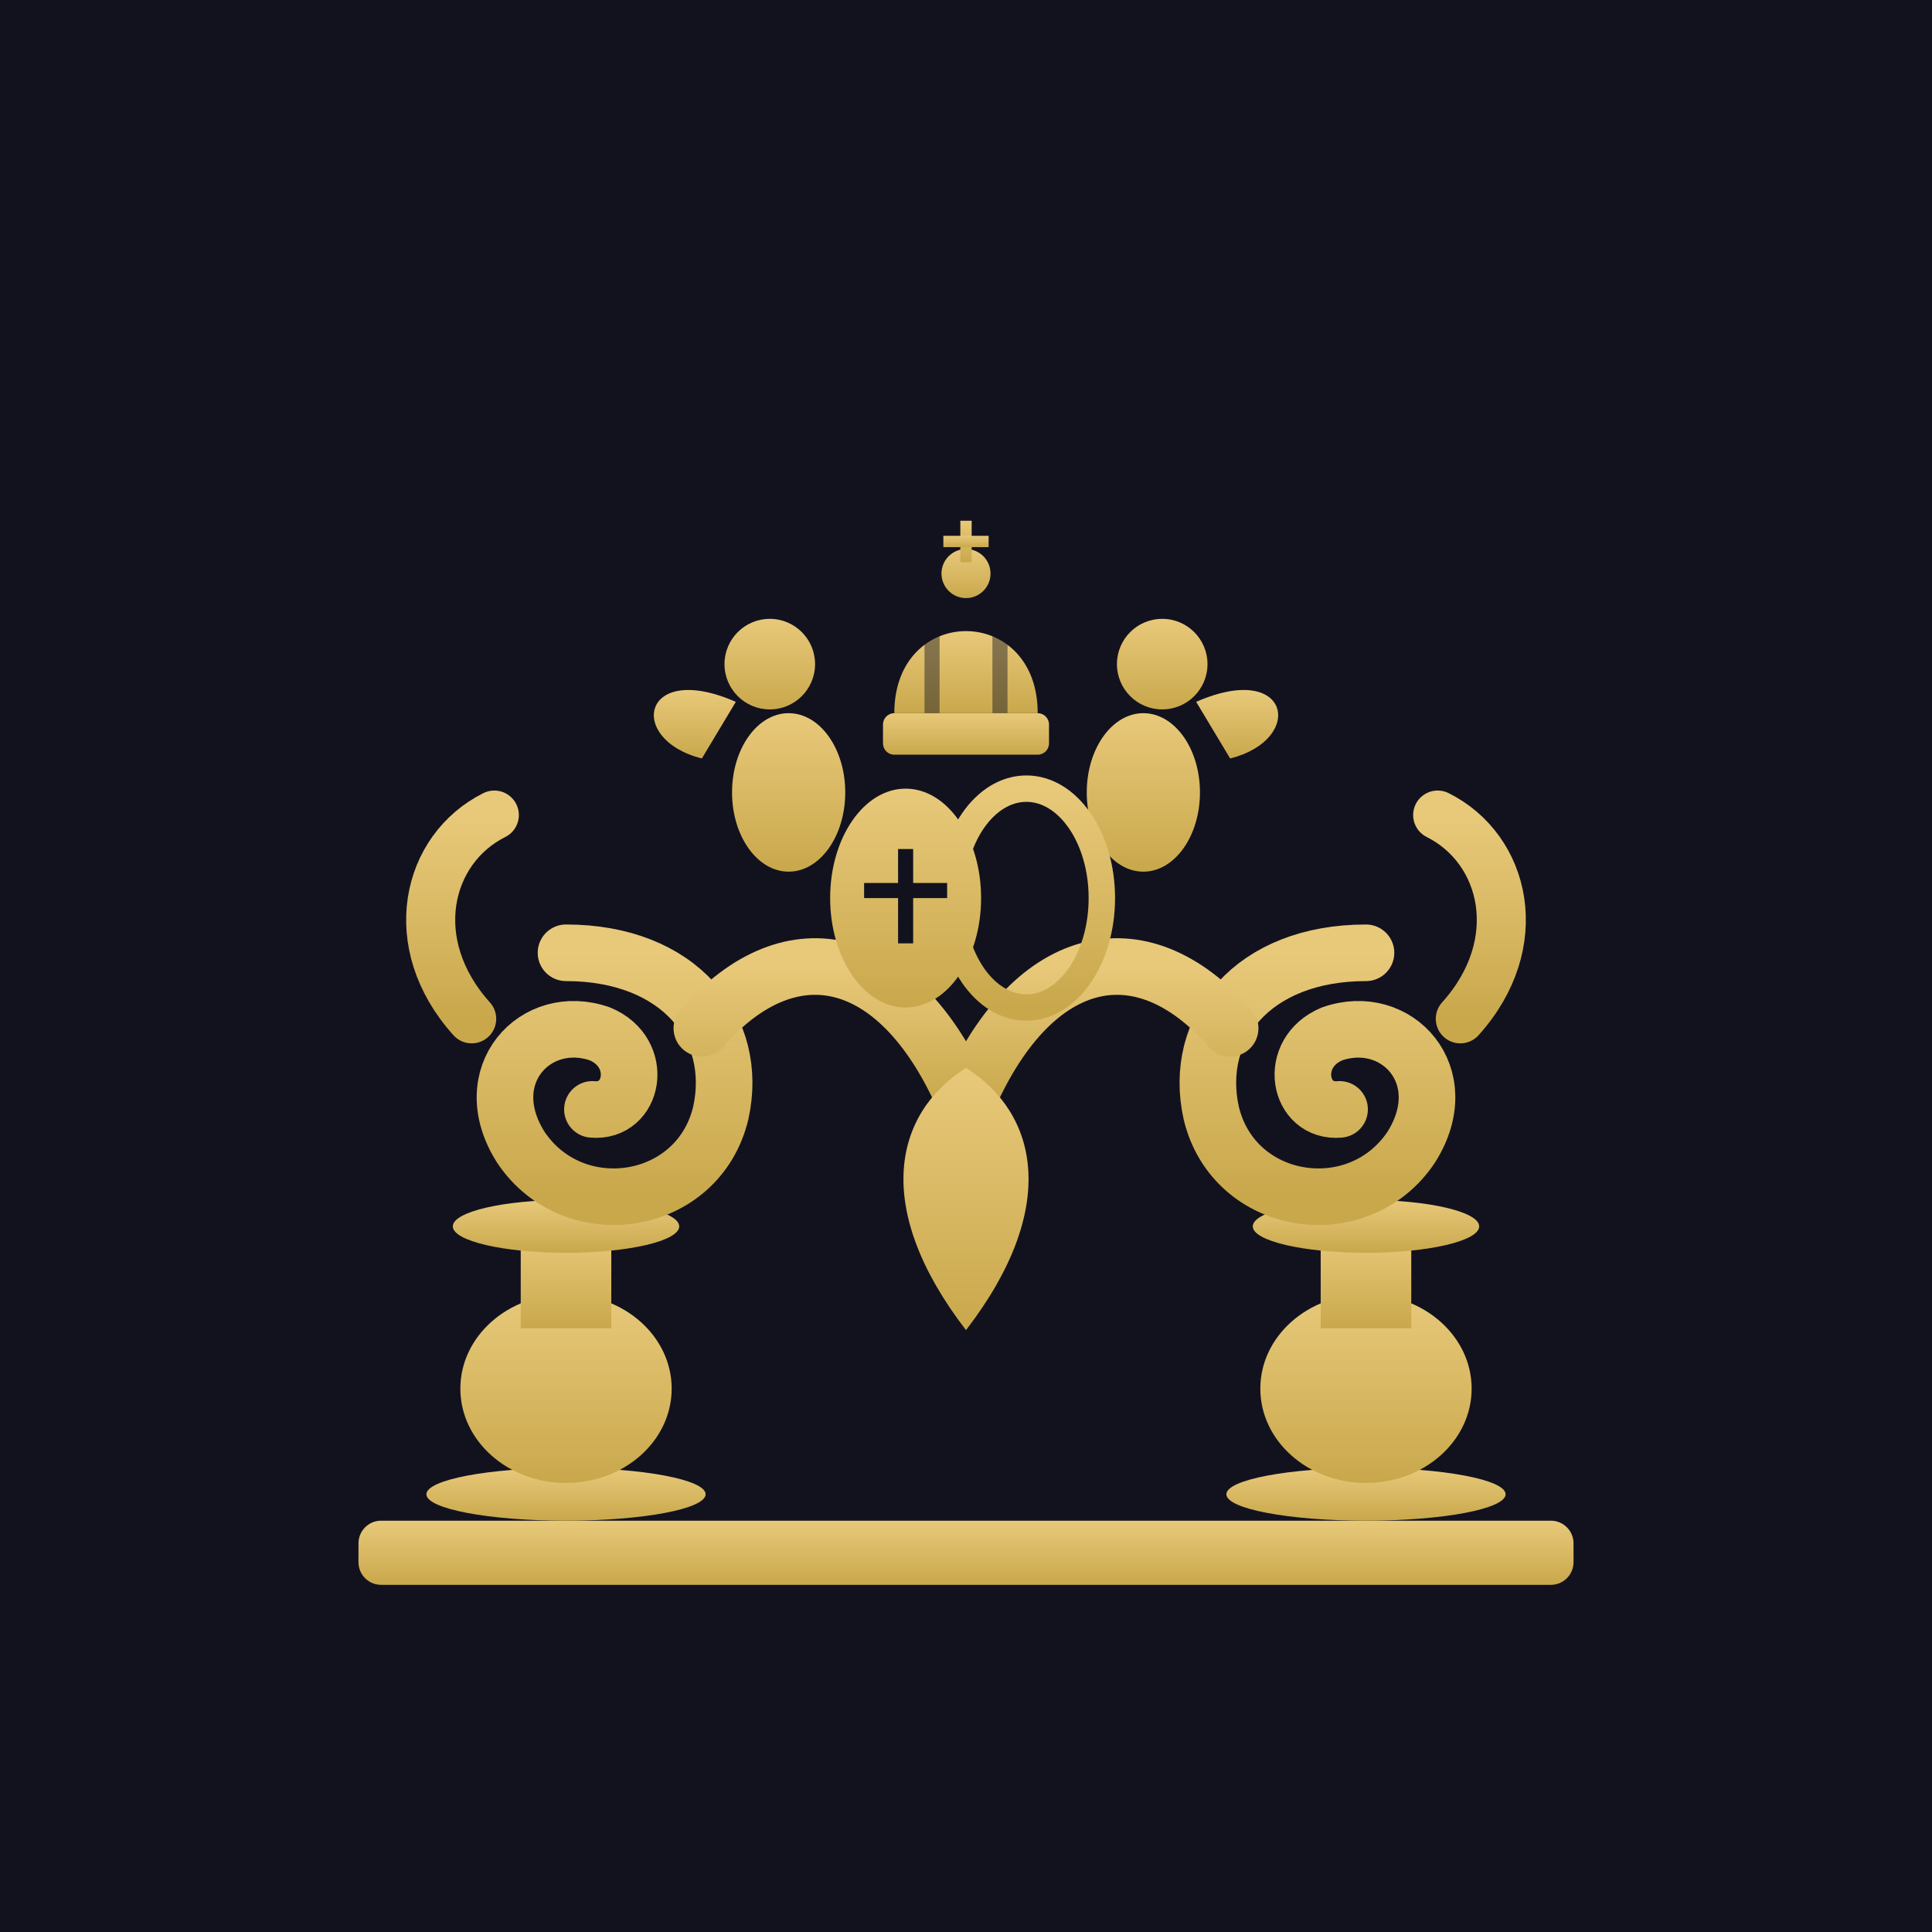
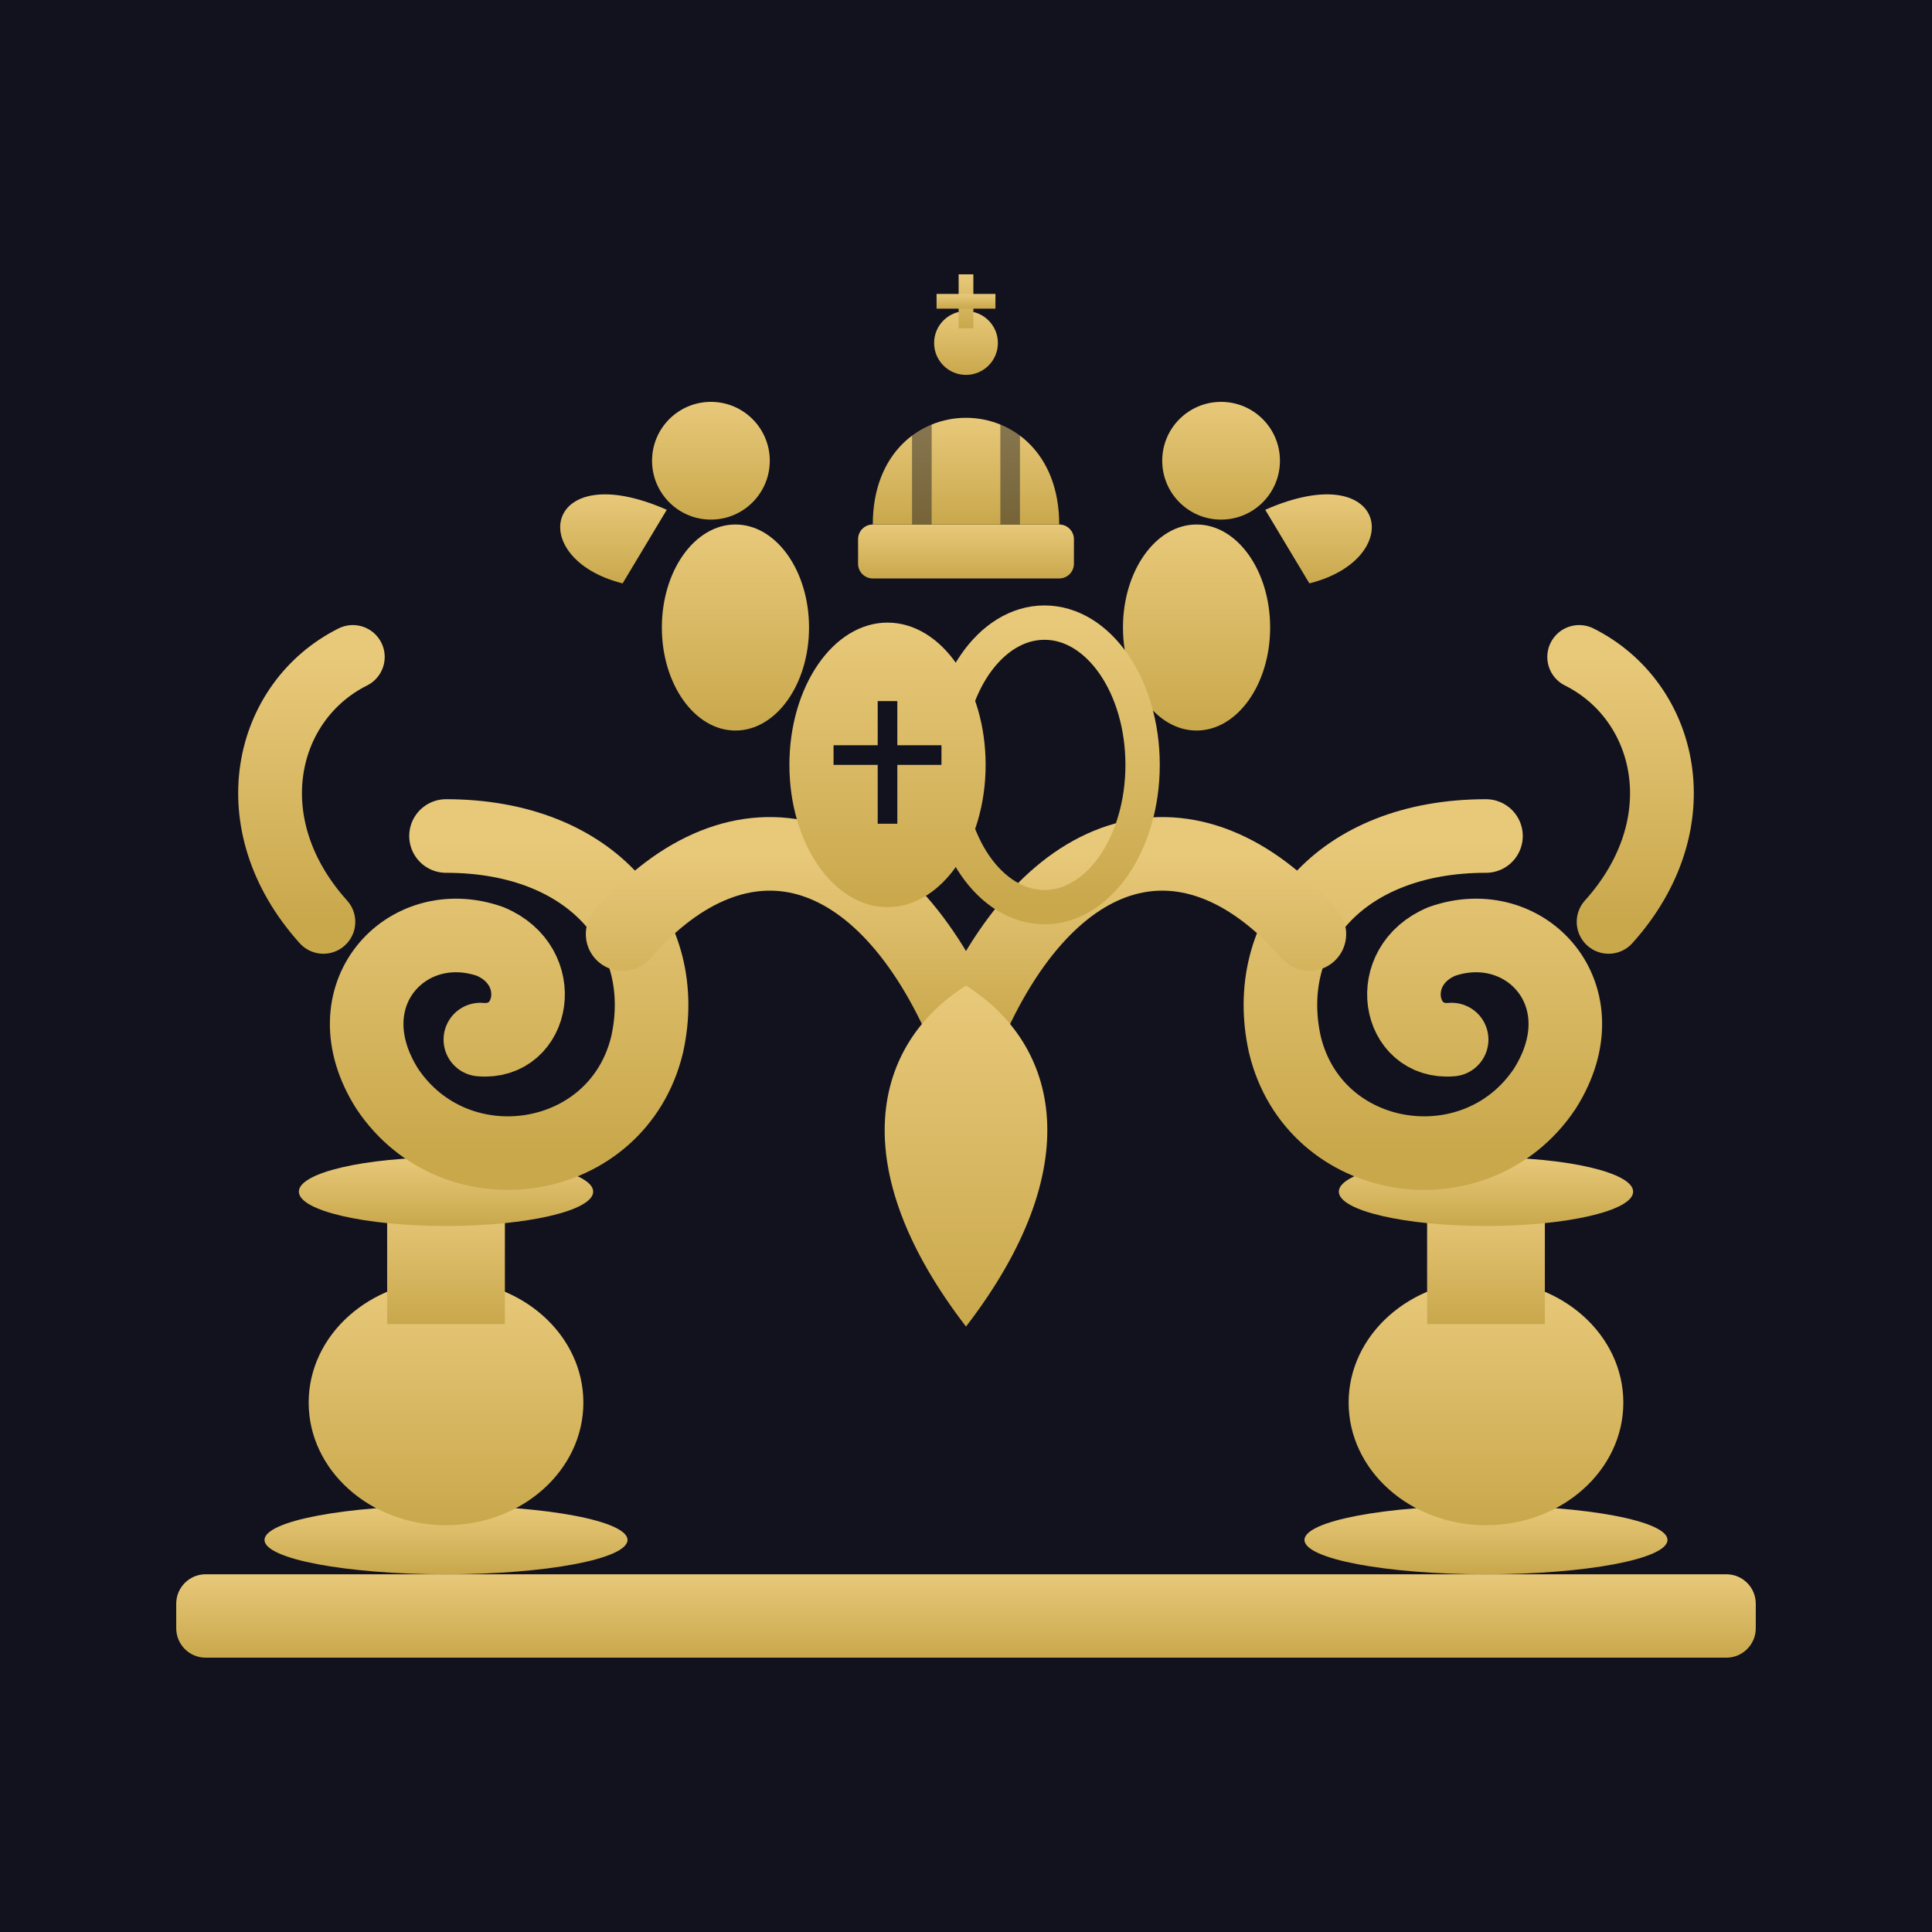
<svg xmlns="http://www.w3.org/2000/svg" width="1024" height="1024" viewBox="0 0 1024 1024">
  <defs>
    <linearGradient id="oro" x1="0" y1="0" x2="0" y2="1">
      <stop offset="0" stop-color="#e8c97a" />
      <stop offset="1" stop-color="#c9a84c" />
    </linearGradient>
  </defs>
  <rect width="1024" height="1024" fill="#12121f" />
-   <g fill="url(#oro)">
-     <rect x="190" y="806" width="644" height="34" rx="12" />
-     <ellipse cx="300" cy="792" rx="74" ry="14" />
-     <ellipse cx="300" cy="736" rx="56" ry="50" />
-     <rect x="276" y="654" width="48" height="50" />
-     <ellipse cx="300" cy="650" rx="60" ry="14" />
-     <g transform="translate(1024 0) scale(-1 1)">
+   <g transform="translate(-153.6 -213.4) scale(1.3)">
+     <g fill="url(#oro)">
+       <rect x="190" y="806" width="644" height="34" rx="12" />
      <ellipse cx="300" cy="792" rx="74" ry="14" />
      <ellipse cx="300" cy="736" rx="56" ry="50" />
      <rect x="276" y="654" width="48" height="50" />
      <ellipse cx="300" cy="650" rx="60" ry="14" />
-     </g>
-     <path d="M300 505 C 360 505 392 545 382 590 C 370 640 304 650 276 608 C 252 570 284 536 318 548 C 342 558 336 590 314 588" fill="none" stroke="url(#oro)" stroke-width="30" stroke-linecap="round" stroke-linejoin="round" />
-     <path d="M250 540 C 214 500 226 450 262 432" fill="none" stroke="url(#oro)" stroke-width="26" stroke-linecap="round" stroke-linejoin="round" />
-     <path d="M372 545 C 420 490 478 505 512 585" fill="none" stroke="url(#oro)" stroke-width="30" stroke-linecap="round" stroke-linejoin="round" />
-     <g transform="translate(1024 0) scale(-1 1)">
+       <g transform="translate(1024 0) scale(-1 1)">
+         <ellipse cx="300" cy="792" rx="74" ry="14" />
+         <ellipse cx="300" cy="736" rx="56" ry="50" />
+         <rect x="276" y="654" width="48" height="50" />
+         <ellipse cx="300" cy="650" rx="60" ry="14" />
+       </g>
      <path d="M300 505 C 360 505 392 545 382 590 C 370 640 304 650 276 608 C 252 570 284 536 318 548 C 342 558 336 590 314 588" fill="none" stroke="url(#oro)" stroke-width="30" stroke-linecap="round" stroke-linejoin="round" />
      <path d="M250 540 C 214 500 226 450 262 432" fill="none" stroke="url(#oro)" stroke-width="26" stroke-linecap="round" stroke-linejoin="round" />
      <path d="M372 545 C 420 490 478 505 512 585" fill="none" stroke="url(#oro)" stroke-width="30" stroke-linecap="round" stroke-linejoin="round" />
-     </g>
-     <circle cx="408" cy="352" r="24" />
-     <ellipse cx="418" cy="420" rx="30" ry="42" />
-     <path d="M390 372 C 340 350 332 392 372 402 Z" />
-     <g transform="translate(1024 0) scale(-1 1)">
+       <g transform="translate(1024 0) scale(-1 1)">
+         <path d="M300 505 C 360 505 392 545 382 590 C 370 640 304 650 276 608 C 252 570 284 536 318 548 C 342 558 336 590 314 588" fill="none" stroke="url(#oro)" stroke-width="30" stroke-linecap="round" stroke-linejoin="round" />
+         <path d="M250 540 C 214 500 226 450 262 432" fill="none" stroke="url(#oro)" stroke-width="26" stroke-linecap="round" stroke-linejoin="round" />
+         <path d="M372 545 C 420 490 478 505 512 585" fill="none" stroke="url(#oro)" stroke-width="30" stroke-linecap="round" stroke-linejoin="round" />
+       </g>
      <circle cx="408" cy="352" r="24" />
      <ellipse cx="418" cy="420" rx="30" ry="42" />
      <path d="M390 372 C 340 350 332 392 372 402 Z" />
+       <g transform="translate(1024 0) scale(-1 1)">
+         <circle cx="408" cy="352" r="24" />
+         <ellipse cx="418" cy="420" rx="30" ry="42" />
+         <path d="M390 372 C 340 350 332 392 372 402 Z" />
+       </g>
+       <path d="M512 705 C 462 640 474 590 512 566 C 550 590 562 640 512 705 Z" />
+       <ellipse cx="480" cy="476" rx="40" ry="58" />
+       <ellipse cx="544" cy="476" rx="40" ry="58" fill="none" stroke="url(#oro)" stroke-width="14" />
+       <rect x="476" y="450" width="8" height="50" fill="#12121f" />
+       <rect x="458" y="468" width="44" height="8" fill="#12121f" />
+       <rect x="468" y="378" width="88" height="22" rx="6" />
+       <path d="M474 378 C 474 320 550 320 550 378 Z" />
+       <rect x="490" y="330" width="8" height="48" fill="#12121f" opacity=".45" />
+       <rect x="526" y="330" width="8" height="48" fill="#12121f" opacity=".45" />
+       <circle cx="512" cy="304" r="13" />
+       <rect x="509" y="276" width="6" height="22" />
+       <rect x="500" y="284" width="24" height="6" />
    </g>
-     <path d="M512 705 C 462 640 474 590 512 566 C 550 590 562 640 512 705 Z" />
-     <ellipse cx="480" cy="476" rx="40" ry="58" />
-     <ellipse cx="544" cy="476" rx="40" ry="58" fill="none" stroke="url(#oro)" stroke-width="14" />
-     <rect x="476" y="450" width="8" height="50" fill="#12121f" />
-     <rect x="458" y="468" width="44" height="8" fill="#12121f" />
-     <rect x="468" y="378" width="88" height="22" rx="6" />
-     <path d="M474 378 C 474 320 550 320 550 378 Z" />
-     <rect x="490" y="330" width="8" height="48" fill="#12121f" opacity=".45" />
-     <rect x="526" y="330" width="8" height="48" fill="#12121f" opacity=".45" />
-     <circle cx="512" cy="304" r="13" />
-     <rect x="509" y="276" width="6" height="22" />
-     <rect x="500" y="284" width="24" height="6" />
  </g>
</svg>
